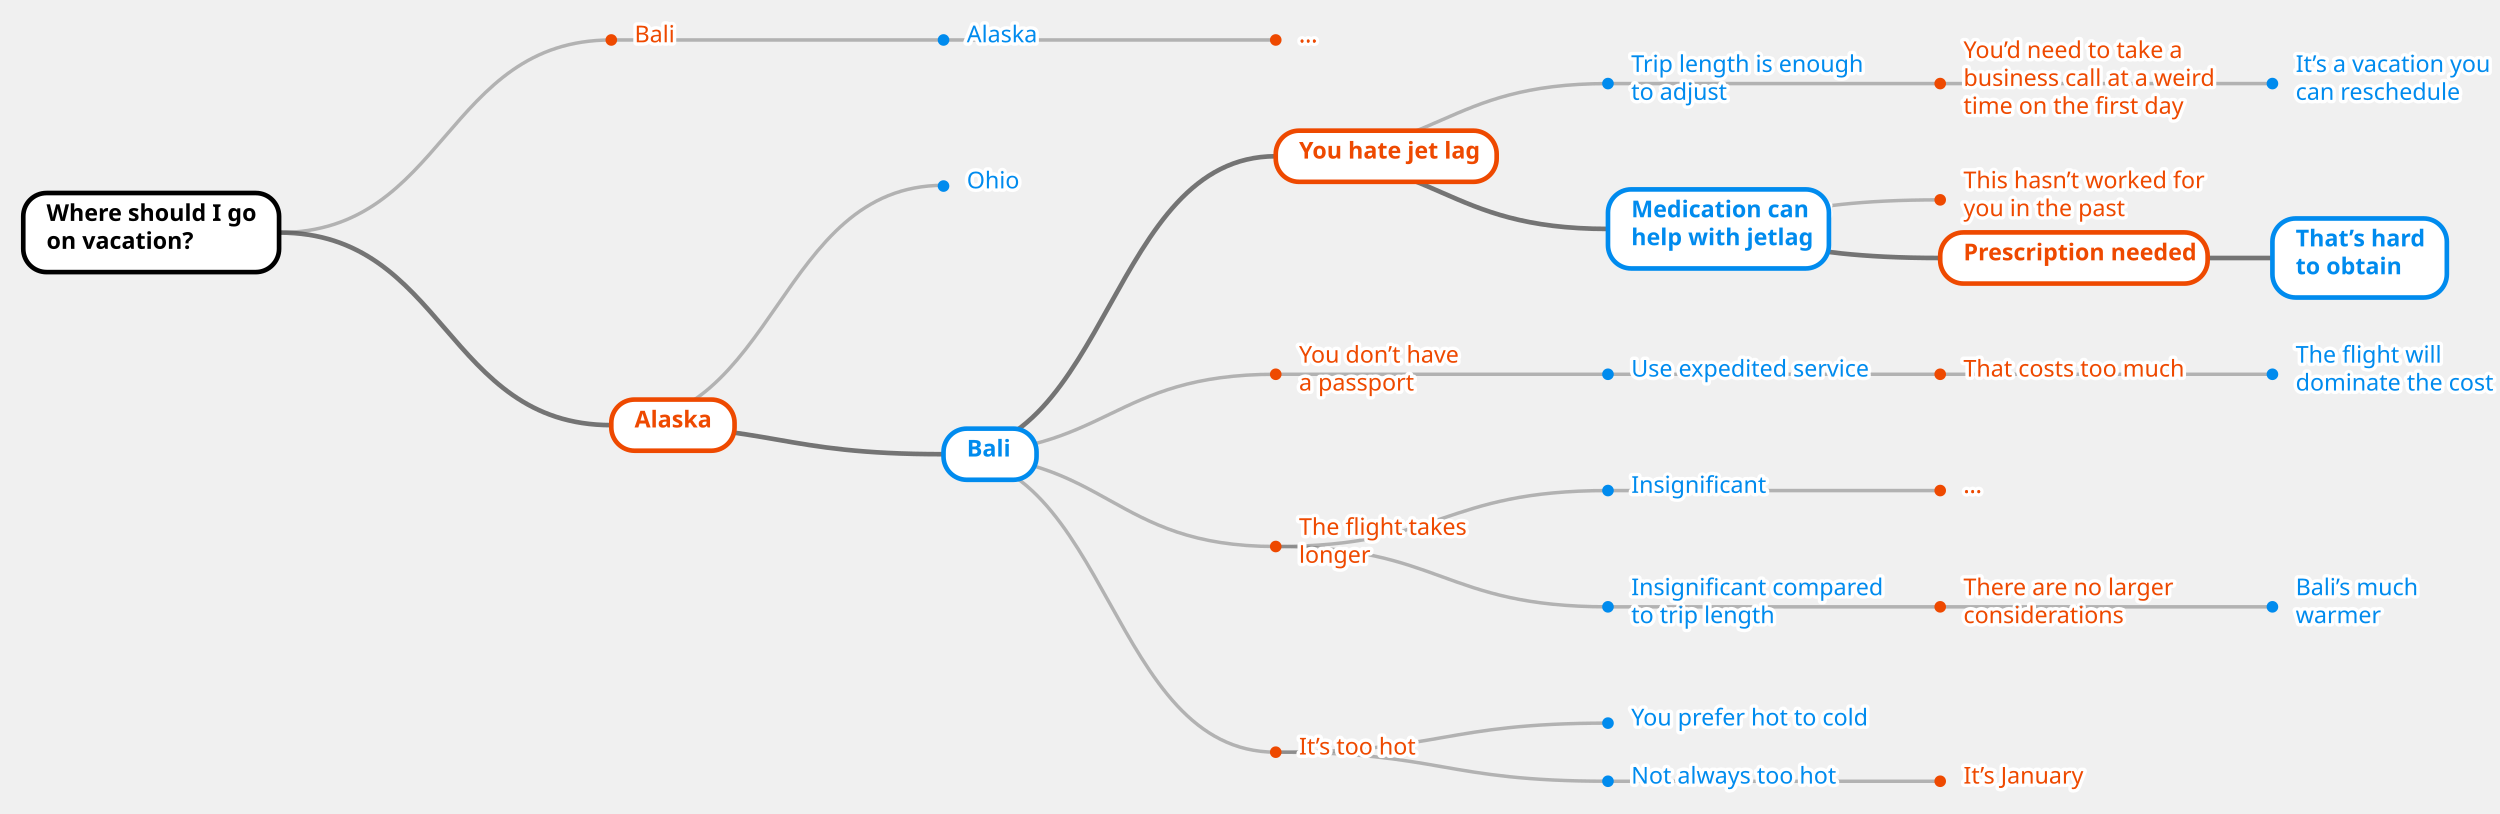
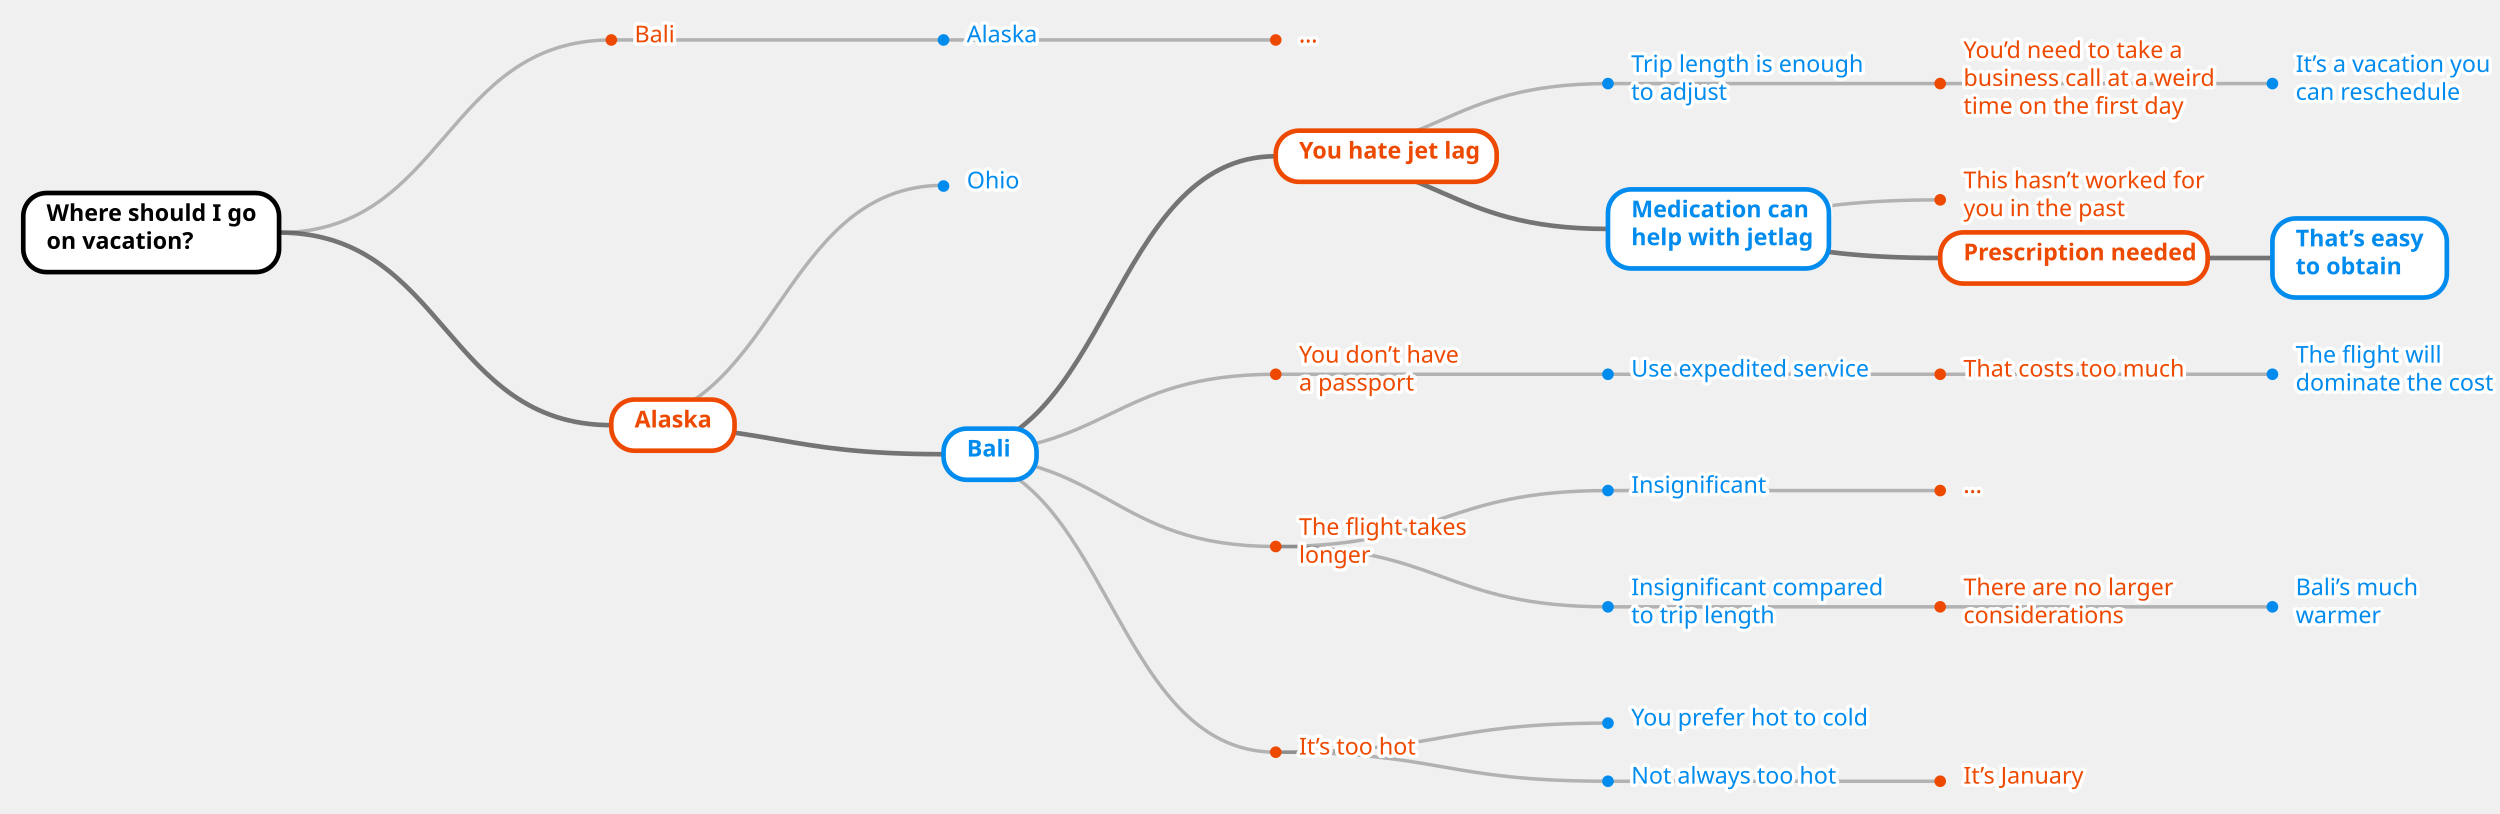
<svg xmlns="http://www.w3.org/2000/svg" viewBox="-120 -100 1075 350" style="background: white; font-size: 10px; font-family: sans-serif;">
  <g>
    <g fill="none" stroke="#555" stroke-opacity="0.8" stroke-width="2">
      <path class="highlight" d="M142.857,82.812C71.429,82.812 71.429,0 0,0" />
      <path class="highlight" d="M285.714,95.312C214.286,95.312 214.286,82.812 142.857,82.812" />
      <path class="highlight" d="M428.571,-32.812C357.143,-32.812 357.143,95.312 285.714,95.312" />
      <path class="highlight" d="M571.429,-1.562C500,-1.562 500,-32.812 428.571,-32.812" />
      <path class="highlight" d="M714.286,10.938C642.857,10.938 642.857,-1.562 571.429,-1.562" />
      <path class="highlight" d="M857.143,10.938C785.714,10.938 785.714,10.938 714.286,10.938" />
    </g>
    <g fill="none" stroke="#555" stroke-opacity="0.4" stroke-width="1.5">
      <path d="M142.857,-82.812C71.429,-82.812 71.429,0 0,0" />
      <path d="M285.714,-82.812C214.286,-82.812 214.286,-82.812 142.857,-82.812" />
      <path d="M285.714,-20.312C214.286,-20.312 214.286,82.812 142.857,82.812" />
      <path d="M428.571,-82.812C357.143,-82.812 357.143,-82.812 285.714,-82.812" />
      <path d="M428.571,60.938C357.143,60.938 357.143,95.312 285.714,95.312" />
      <path d="M428.571,135C357.143,135 357.143,95.312 285.714,95.312" />
      <path d="M428.571,223.438C357.143,223.438 357.143,95.312 285.714,95.312" />
      <path d="M571.429,-64.062C500,-64.062 500,-32.812 428.571,-32.812" />
      <path d="M571.429,60.938C500,60.938 500,60.938 428.571,60.938" />
      <path d="M571.429,110.938C500,110.938 500,135 428.571,135" />
      <path d="M571.429,160.938C500,160.938 500,135 428.571,135" />
      <path d="M571.429,210.938C500,210.938 500,223.438 428.571,223.438" />
      <path d="M571.429,235.938C500,235.938 500,223.438 428.571,223.438" />
      <path d="M714.286,-64.062C642.857,-64.062 642.857,-64.062 571.429,-64.062" />
      <path d="M714.286,-14.062C642.857,-14.062 642.857,-1.562 571.429,-1.562" />
      <path d="M714.286,60.938C642.857,60.938 642.857,60.938 571.429,60.938" />
      <path d="M714.286,110.938C642.857,110.938 642.857,110.938 571.429,110.938" />
      <path d="M714.286,160.938C642.857,160.938 642.857,160.938 571.429,160.938" />
      <path d="M714.286,235.938C642.857,235.938 642.857,235.938 571.429,235.938" />
      <path d="M857.143,-64.062C785.714,-64.062 785.714,-64.062 714.286,-64.062" />
      <path d="M857.143,60.938C785.714,60.938 785.714,60.938 714.286,60.938" />
      <path d="M857.143,160.938C785.714,160.938 785.714,160.938 714.286,160.938" />
    </g>
    <g stroke-linejoin="round" stroke-width="3">
      <g transform="translate(857.1429,160.9375)">
        <text y="-17" fill="#008BEE" style="font-weight: normal;" stroke="white">
          <tspan alignment-baseline="middle" dy="12" x="10">
						Bali’s much
					</tspan>
          <tspan alignment-baseline="middle" dy="12" x="10">
						warmer
					</tspan>
        </text>
        <circle fill="#008BEE" r="2.5" />
        <text y="-17" fill="#008BEE" style="font-weight: normal;">
          <tspan alignment-baseline="middle" dy="12" x="10">
						Bali’s much
					</tspan>
          <tspan alignment-baseline="middle" dy="12" x="10">
						warmer
					</tspan>
        </text>
      </g>
      <g transform="translate(857.1429,60.9375)">
        <text y="-17" fill="#008BEE" style="font-weight: normal;" stroke="white">
          <tspan alignment-baseline="middle" dy="12" x="10">
						The flight will
					</tspan>
          <tspan alignment-baseline="middle" dy="12" x="10">
						dominate the cost
					</tspan>
        </text>
        <circle fill="#008BEE" r="2.5" />
        <text y="-17" fill="#008BEE" style="font-weight: normal;">
          <tspan alignment-baseline="middle" dy="12" x="10">
						The flight will
					</tspan>
          <tspan alignment-baseline="middle" dy="12" x="10">
						dominate the cost
					</tspan>
        </text>
      </g>
      <g transform="translate(857.1429,10.9375)">
        <text y="-17" fill="#008BEE" style="font-weight: bold;" stroke="white">
          <tspan alignment-baseline="middle" dy="12" x="10">
- 						That’s hard
+ 						That’s easy
					</tspan>
          <tspan alignment-baseline="middle" dy="12" x="10">
						to obtain
					</tspan>
        </text>
        <rect fill="white" stroke="#008BEE" stroke-width="2" x="0" y="-17" rx="10" ry="10" width="75" height="34" />
        <text y="-17" fill="#008BEE" style="font-weight: bold;">
          <tspan alignment-baseline="middle" dy="12" x="10">
- 						That’s hard
+ 						That’s easy
					</tspan>
          <tspan alignment-baseline="middle" dy="12" x="10">
						to obtain
					</tspan>
        </text>
      </g>
      <g transform="translate(857.1429,-64.0625)">
        <text y="-17" fill="#008BEE" style="font-weight: normal;" stroke="white">
          <tspan alignment-baseline="middle" dy="12" x="10">
						It’s a vacation you
					</tspan>
          <tspan alignment-baseline="middle" dy="12" x="10">
						can reschedule
					</tspan>
        </text>
        <circle fill="#008BEE" r="2.5" />
        <text y="-17" fill="#008BEE" style="font-weight: normal;">
          <tspan alignment-baseline="middle" dy="12" x="10">
						It’s a vacation you
					</tspan>
          <tspan alignment-baseline="middle" dy="12" x="10">
						can reschedule
					</tspan>
        </text>
      </g>
      <g transform="translate(714.2857,235.9375)">
        <text y="-11" fill="#EE4900" style="font-weight: normal;" stroke="white">
          <tspan alignment-baseline="middle" dy="12" x="10">
						It’s January
					</tspan>
        </text>
        <circle fill="#EE4900" r="2.5" />
        <text y="-11" fill="#EE4900" style="font-weight: normal;">
          <tspan alignment-baseline="middle" dy="12" x="10">
						It’s January
					</tspan>
        </text>
      </g>
      <g transform="translate(714.2857,160.9375)">
        <text y="-17" fill="#EE4900" style="font-weight: normal;" stroke="white">
          <tspan alignment-baseline="middle" dy="12" x="10">
						There are no larger
					</tspan>
          <tspan alignment-baseline="middle" dy="12" x="10">
						considerations
					</tspan>
        </text>
        <circle fill="#EE4900" r="2.5" />
        <text y="-17" fill="#EE4900" style="font-weight: normal;">
          <tspan alignment-baseline="middle" dy="12" x="10">
						There are no larger
					</tspan>
          <tspan alignment-baseline="middle" dy="12" x="10">
						considerations
					</tspan>
        </text>
      </g>
      <g transform="translate(714.2857,110.9375)">
        <text y="-11" fill="#EE4900" style="font-weight: normal;" stroke="white">
          <tspan alignment-baseline="middle" dy="12" x="10">
						…
					</tspan>
        </text>
        <circle fill="#EE4900" r="2.5" />
        <text y="-11" fill="#EE4900" style="font-weight: normal;">
          <tspan alignment-baseline="middle" dy="12" x="10">
						…
					</tspan>
        </text>
      </g>
      <g transform="translate(714.2857,60.9375)">
        <text y="-11" fill="#EE4900" style="font-weight: normal;" stroke="white">
          <tspan alignment-baseline="middle" dy="12" x="10">
						That costs too much
					</tspan>
        </text>
        <circle fill="#EE4900" r="2.5" />
        <text y="-11" fill="#EE4900" style="font-weight: normal;">
          <tspan alignment-baseline="middle" dy="12" x="10">
						That costs too much
					</tspan>
        </text>
      </g>
      <g transform="translate(714.2857,10.9375)">
        <text y="-11" fill="#EE4900" style="font-weight: bold;" stroke="white">
          <tspan alignment-baseline="middle" dy="12" x="10">
						Prescription needed
					</tspan>
        </text>
        <rect fill="white" stroke="#EE4900" stroke-width="2" x="0" y="-11" rx="10" ry="10" width="115" height="22" />
        <text y="-11" fill="#EE4900" style="font-weight: bold;">
          <tspan alignment-baseline="middle" dy="12" x="10">
						Prescription needed
					</tspan>
        </text>
      </g>
      <g transform="translate(714.2857,-14.0625)">
        <text y="-17" fill="#EE4900" style="font-weight: normal;" stroke="white">
          <tspan alignment-baseline="middle" dy="12" x="10">
						This hasn’t worked for
					</tspan>
          <tspan alignment-baseline="middle" dy="12" x="10">
						you in the past
					</tspan>
        </text>
        <circle fill="#EE4900" r="2.5" />
        <text y="-17" fill="#EE4900" style="font-weight: normal;">
          <tspan alignment-baseline="middle" dy="12" x="10">
						This hasn’t worked for
					</tspan>
          <tspan alignment-baseline="middle" dy="12" x="10">
						you in the past
					</tspan>
        </text>
      </g>
      <g transform="translate(714.2857,-64.0625)">
        <text y="-23" fill="#EE4900" style="font-weight: normal;" stroke="white">
          <tspan alignment-baseline="middle" dy="12" x="10">
						You’d need to take a
					</tspan>
          <tspan alignment-baseline="middle" dy="12" x="10">
						business call at a weird
					</tspan>
          <tspan alignment-baseline="middle" dy="12" x="10">
						time on the first day
					</tspan>
        </text>
        <circle fill="#EE4900" r="2.5" />
        <text y="-23" fill="#EE4900" style="font-weight: normal;">
          <tspan alignment-baseline="middle" dy="12" x="10">
						You’d need to take a
					</tspan>
          <tspan alignment-baseline="middle" dy="12" x="10">
						business call at a weird
					</tspan>
          <tspan alignment-baseline="middle" dy="12" x="10">
						time on the first day
					</tspan>
        </text>
      </g>
      <g transform="translate(571.4286,235.9375)">
        <text y="-11" fill="#008BEE" style="font-weight: normal;" stroke="white">
          <tspan alignment-baseline="middle" dy="12" x="10">
						Not always too hot
					</tspan>
        </text>
        <circle fill="#008BEE" r="2.5" />
        <text y="-11" fill="#008BEE" style="font-weight: normal;">
          <tspan alignment-baseline="middle" dy="12" x="10">
						Not always too hot
					</tspan>
        </text>
      </g>
      <g transform="translate(571.4286,210.9375)">
        <text y="-11" fill="#008BEE" style="font-weight: normal;" stroke="white">
          <tspan alignment-baseline="middle" dy="12" x="10">
						You prefer hot to cold
					</tspan>
        </text>
        <circle fill="#008BEE" r="2.5" />
        <text y="-11" fill="#008BEE" style="font-weight: normal;">
          <tspan alignment-baseline="middle" dy="12" x="10">
						You prefer hot to cold
					</tspan>
        </text>
      </g>
      <g transform="translate(571.4286,160.9375)">
        <text y="-17" fill="#008BEE" style="font-weight: normal;" stroke="white">
          <tspan alignment-baseline="middle" dy="12" x="10">
						Insignificant compared
					</tspan>
          <tspan alignment-baseline="middle" dy="12" x="10">
						to trip length
					</tspan>
        </text>
        <circle fill="#008BEE" r="2.5" />
        <text y="-17" fill="#008BEE" style="font-weight: normal;">
          <tspan alignment-baseline="middle" dy="12" x="10">
						Insignificant compared
					</tspan>
          <tspan alignment-baseline="middle" dy="12" x="10">
						to trip length
					</tspan>
        </text>
      </g>
      <g transform="translate(571.4286,110.9375)">
        <text y="-11" fill="#008BEE" style="font-weight: normal;" stroke="white">
          <tspan alignment-baseline="middle" dy="12" x="10">
						Insignificant
					</tspan>
        </text>
        <circle fill="#008BEE" r="2.5" />
        <text y="-11" fill="#008BEE" style="font-weight: normal;">
          <tspan alignment-baseline="middle" dy="12" x="10">
						Insignificant
					</tspan>
        </text>
      </g>
      <g transform="translate(571.4286,60.9375)">
        <text y="-11" fill="#008BEE" style="font-weight: normal;" stroke="white">
          <tspan alignment-baseline="middle" dy="12" x="10">
						Use expedited service
					</tspan>
        </text>
        <circle fill="#008BEE" r="2.5" />
        <text y="-11" fill="#008BEE" style="font-weight: normal;">
          <tspan alignment-baseline="middle" dy="12" x="10">
						Use expedited service
					</tspan>
        </text>
      </g>
      <g transform="translate(571.4286,-1.5625)">
        <text y="-17" fill="#008BEE" style="font-weight: bold;" stroke="white">
          <tspan alignment-baseline="middle" dy="12" x="10">
						Medication helps
					</tspan>
          <tspan alignment-baseline="middle" dy="12" x="10">
						jetlag
					</tspan>
        </text>
        <rect fill="white" stroke="#008BEE" stroke-width="2" x="0" y="-17" rx="10" ry="10" width="95" height="34" />
        <text y="-17" fill="#008BEE" style="font-weight: bold;">
          <tspan alignment-baseline="middle" dy="12" x="10">
						Medication can
					</tspan>
          <tspan alignment-baseline="middle" dy="12" x="10">
						help with jetlag
					</tspan>
        </text>
      </g>
      <g transform="translate(571.4286,-64.0625)">
        <text y="-17" fill="#008BEE" style="font-weight: normal;" stroke="white">
          <tspan alignment-baseline="middle" dy="12" x="10">
						Trip length is enough
					</tspan>
          <tspan alignment-baseline="middle" dy="12" x="10">
						to adjust
					</tspan>
        </text>
        <circle fill="#008BEE" r="2.5" />
        <text y="-17" fill="#008BEE" style="font-weight: normal;">
          <tspan alignment-baseline="middle" dy="12" x="10">
						Trip length is enough
					</tspan>
          <tspan alignment-baseline="middle" dy="12" x="10">
						to adjust
					</tspan>
        </text>
      </g>
      <g transform="translate(428.5714,223.4375)">
        <text y="-11" fill="#EE4900" style="font-weight: normal;" stroke="white">
          <tspan alignment-baseline="middle" dy="12" x="10">
						It’s too hot
					</tspan>
        </text>
        <circle fill="#EE4900" r="2.5" />
        <text y="-11" fill="#EE4900" style="font-weight: normal;">
          <tspan alignment-baseline="middle" dy="12" x="10">
						It’s too hot
					</tspan>
        </text>
      </g>
      <g transform="translate(428.5714,135)">
        <text y="-17" fill="#EE4900" style="font-weight: normal;" stroke="white">
          <tspan alignment-baseline="middle" dy="12" x="10">
						The flight takes
					</tspan>
          <tspan alignment-baseline="middle" dy="12" x="10">
						longer
					</tspan>
        </text>
        <circle fill="#EE4900" r="2.5" />
        <text y="-17" fill="#EE4900" style="font-weight: normal;">
          <tspan alignment-baseline="middle" dy="12" x="10">
						The flight takes
					</tspan>
          <tspan alignment-baseline="middle" dy="12" x="10">
						longer
					</tspan>
        </text>
      </g>
      <g transform="translate(428.5714,60.9375)">
        <text y="-17" fill="#EE4900" style="font-weight: normal;" stroke="white">
          <tspan alignment-baseline="middle" dy="12" x="10">
						You don’t have
					</tspan>
          <tspan alignment-baseline="middle" dy="12" x="10">
						a passport
					</tspan>
        </text>
        <circle fill="#EE4900" r="2.5" />
        <text y="-17" fill="#EE4900" style="font-weight: normal;">
          <tspan alignment-baseline="middle" dy="12" x="10">
						You don’t have
					</tspan>
          <tspan alignment-baseline="middle" dy="12" x="10">
						a passport
					</tspan>
        </text>
      </g>
      <g transform="translate(428.5714,-32.8125)">
        <text y="-11" fill="#EE4900" style="font-weight: bold;" stroke="white">
          <tspan alignment-baseline="middle" dy="12" x="10">
						You hate jet lag
					</tspan>
        </text>
        <rect fill="white" stroke="#EE4900" stroke-width="2" x="0" y="-11" rx="10" ry="10" width="95" height="22" />
        <text y="-11" fill="#EE4900" style="font-weight: bold;">
          <tspan alignment-baseline="middle" dy="12" x="10">
						You hate jet lag
					</tspan>
        </text>
      </g>
      <g transform="translate(428.5714,-82.8125)">
        <text y="-11" fill="#EE4900" style="font-weight: normal;" stroke="white">
          <tspan alignment-baseline="middle" dy="12" x="10">
						…
					</tspan>
        </text>
        <circle fill="#EE4900" r="2.5" />
        <text y="-11" fill="#EE4900" style="font-weight: normal;">
          <tspan alignment-baseline="middle" dy="12" x="10">
						…
					</tspan>
        </text>
      </g>
      <g transform="translate(285.7143,95.3125)">
        <text y="-11" fill="#008BEE" style="font-weight: bold;" stroke="white">
          <tspan alignment-baseline="middle" dy="12" x="10">
						Bali
					</tspan>
        </text>
        <rect fill="white" stroke="#008BEE" stroke-width="2" x="0" y="-11" rx="10" ry="10" width="40" height="22" />
        <text y="-11" fill="#008BEE" style="font-weight: bold;">
          <tspan alignment-baseline="middle" dy="12" x="10">
						Bali
					</tspan>
        </text>
      </g>
      <g transform="translate(285.7143,-20)">
        <text y="-11" fill="#008BEE" style="font-weight: normal;" stroke="white">
          <tspan alignment-baseline="middle" dy="12" x="10">
						Ohio
					</tspan>
        </text>
        <circle fill="#008BEE" r="2.5" />
        <text y="-11" fill="#008BEE" style="font-weight: normal;">
          <tspan alignment-baseline="middle" dy="12" x="10">
						Ohio
					</tspan>
        </text>
      </g>
      <g transform="translate(285.7143,-82.8125)">
        <text y="-11" fill="#008BEE" style="font-weight: normal;" stroke="white">
          <tspan alignment-baseline="middle" dy="12" x="10">
						Alaska
					</tspan>
        </text>
        <circle fill="#008BEE" r="2.5" />
        <text y="-11" fill="#008BEE" style="font-weight: normal;">
          <tspan alignment-baseline="middle" dy="12" x="10">
						Alaska
					</tspan>
        </text>
      </g>
      <g transform="translate(142.8571,82.8125)">
        <text y="-11" fill="#EE4900" style="font-weight: bold;" stroke="white">
          <tspan alignment-baseline="middle" dy="12" x="10">
						Alaska
					</tspan>
        </text>
        <rect fill="white" stroke="#EE4900" stroke-width="2" x="0" y="-11" rx="10" ry="10" width="53" height="22" />
        <text y="-11" fill="#EE4900" style="font-weight: bold;">
          <tspan alignment-baseline="middle" dy="12" x="10">
						Alaska
					</tspan>
        </text>
      </g>
      <g transform="translate(142.8571,-82.8125)">
        <text y="-11" fill="#EE4900" style="font-weight: normal;" stroke="white">
          <tspan alignment-baseline="middle" dy="12" x="10">
						Bali
					</tspan>
        </text>
        <circle fill="#EE4900" r="2.5" />
        <text y="-11" fill="#EE4900" style="font-weight: normal;">
          <tspan alignment-baseline="middle" dy="12" x="10">
						Bali
					</tspan>
        </text>
      </g>
      <g transform="translate(-110,0)">
        <text y="-17" fill="black" style="font-weight: bold;" stroke="white">
          <tspan alignment-baseline="middle" dy="12" x="10">
						Where should I go
					</tspan>
          <tspan alignment-baseline="middle" dy="12" x="10">
						on vacation?
					</tspan>
        </text>
        <rect fill="white" stroke="black" stroke-width="2" x="0" y="-17" rx="10" ry="10" width="110" height="34" />
        <text y="-17" fill="black" style="font-weight: bold;">
          <tspan alignment-baseline="middle" dy="12" x="10">
						Where should I go
					</tspan>
          <tspan alignment-baseline="middle" dy="12" x="10">
						on vacation?
					</tspan>
        </text>
      </g>
    </g>
  </g>
</svg>
